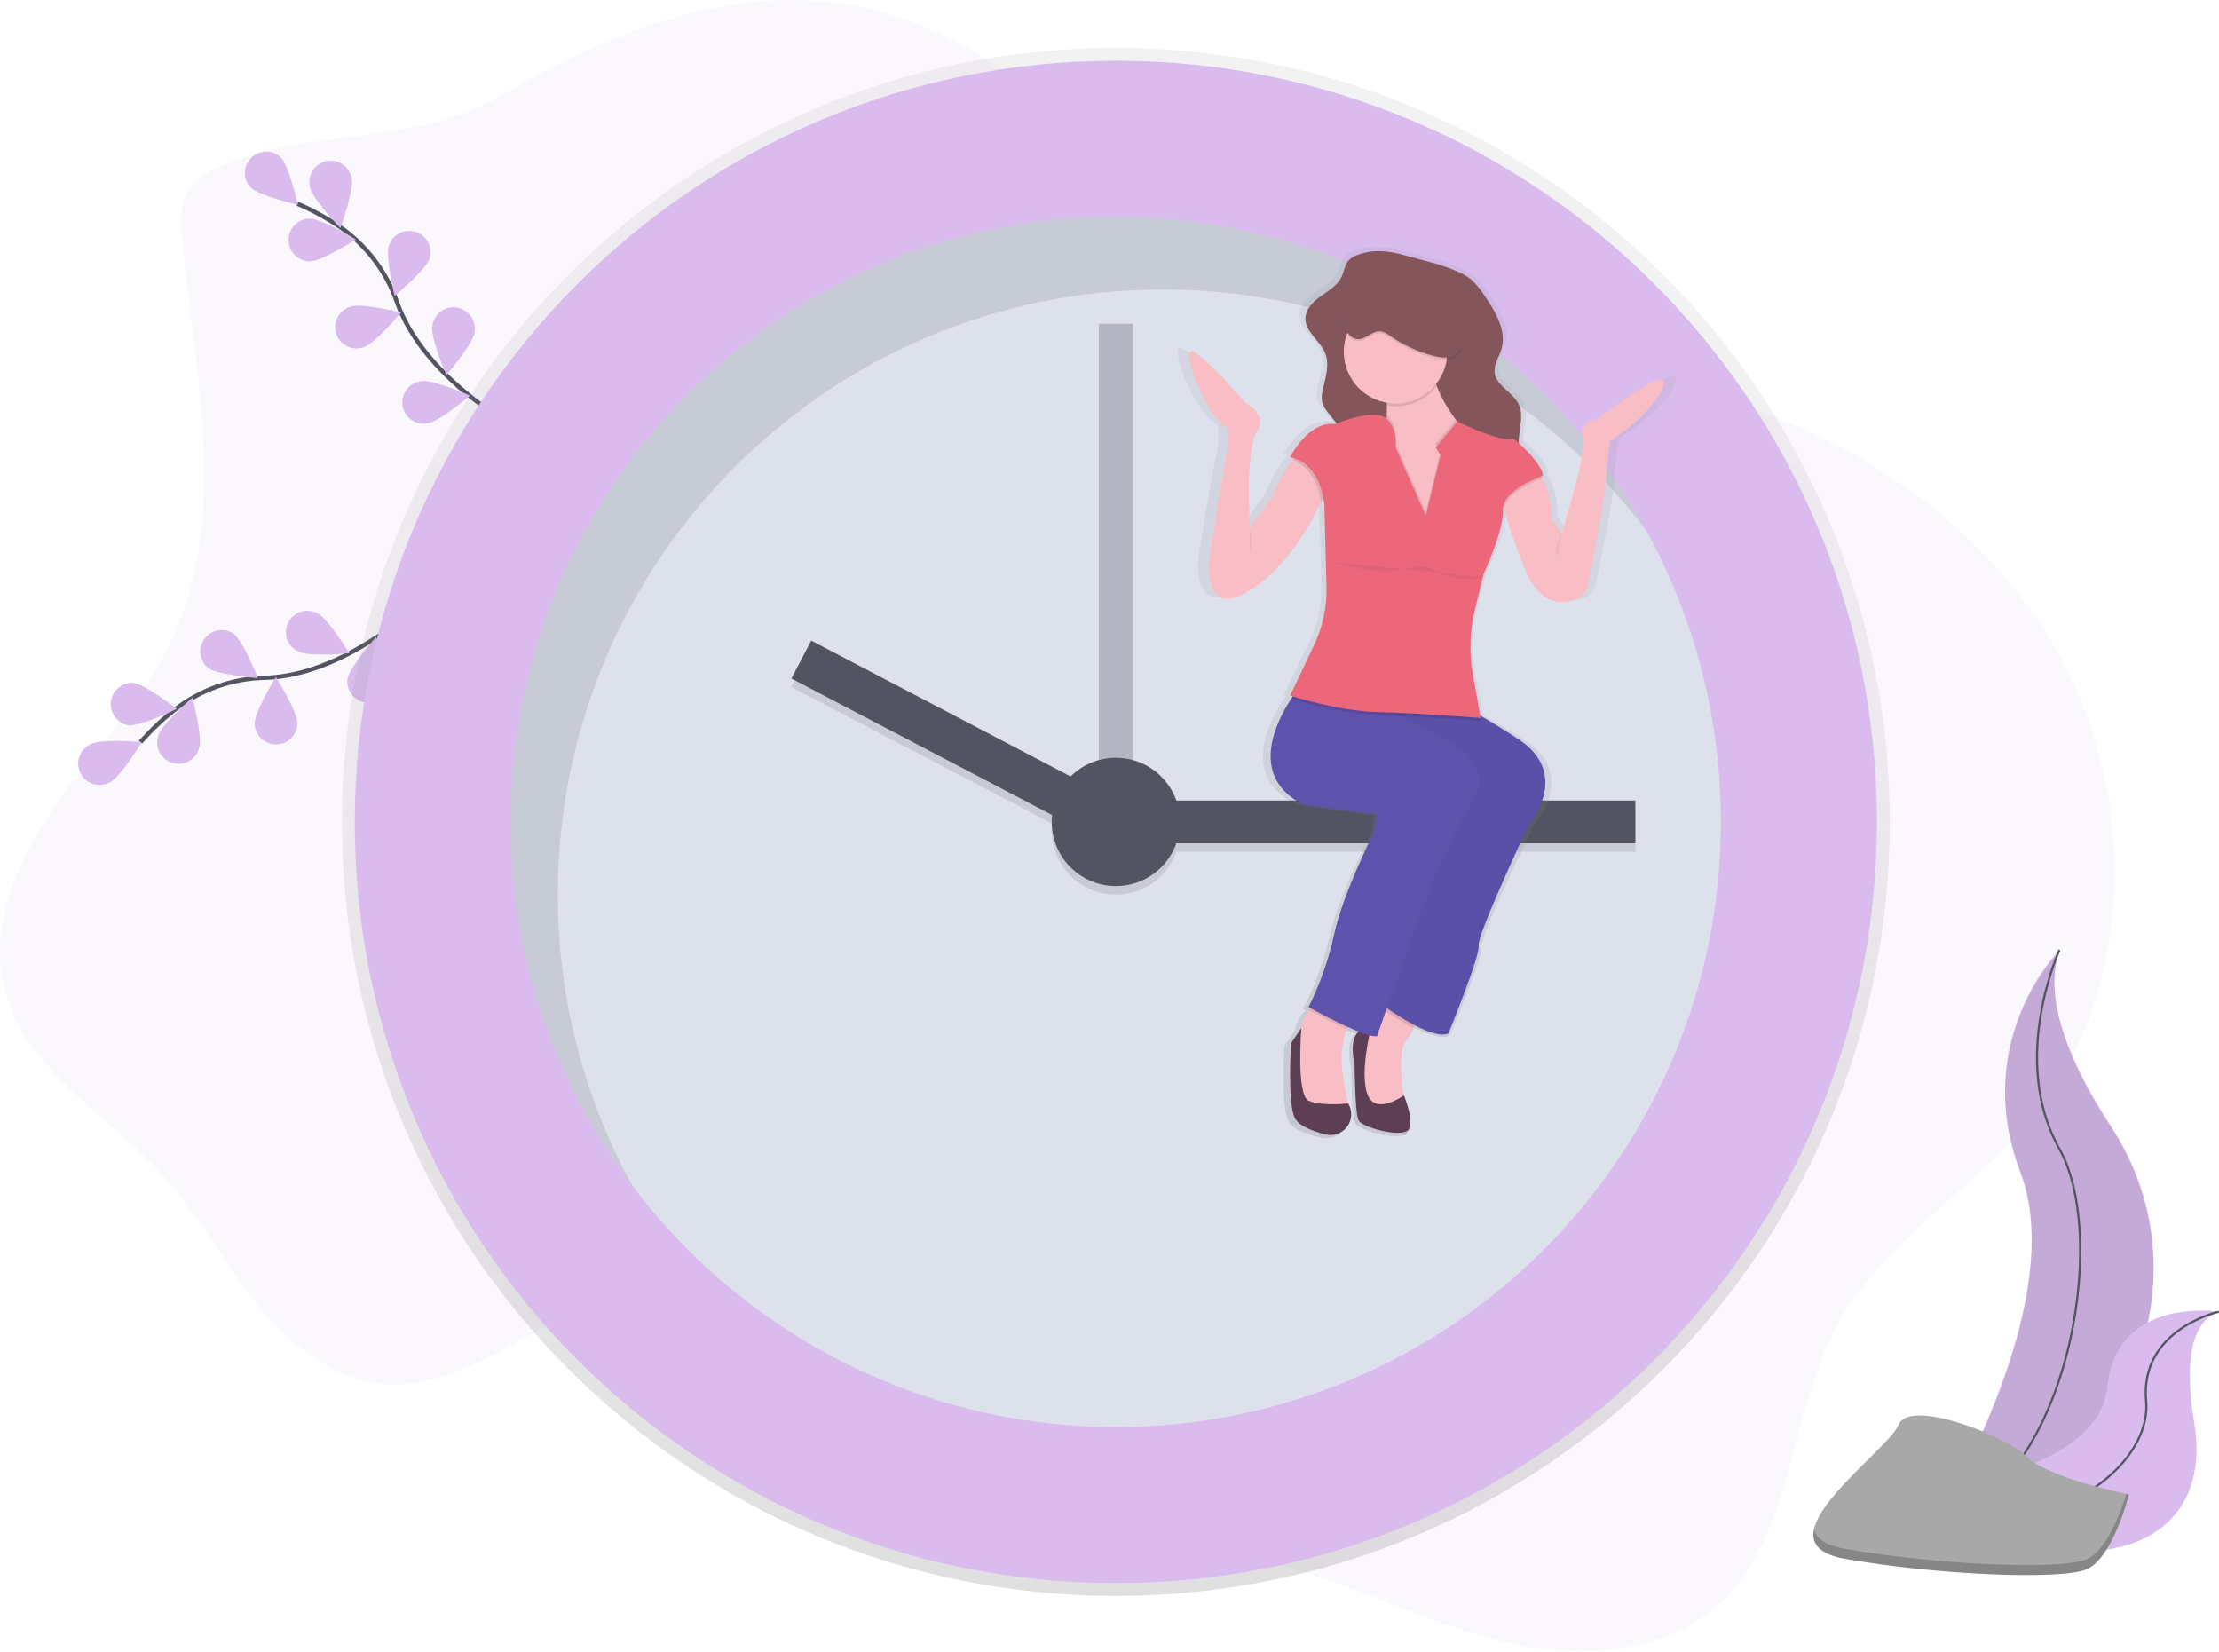
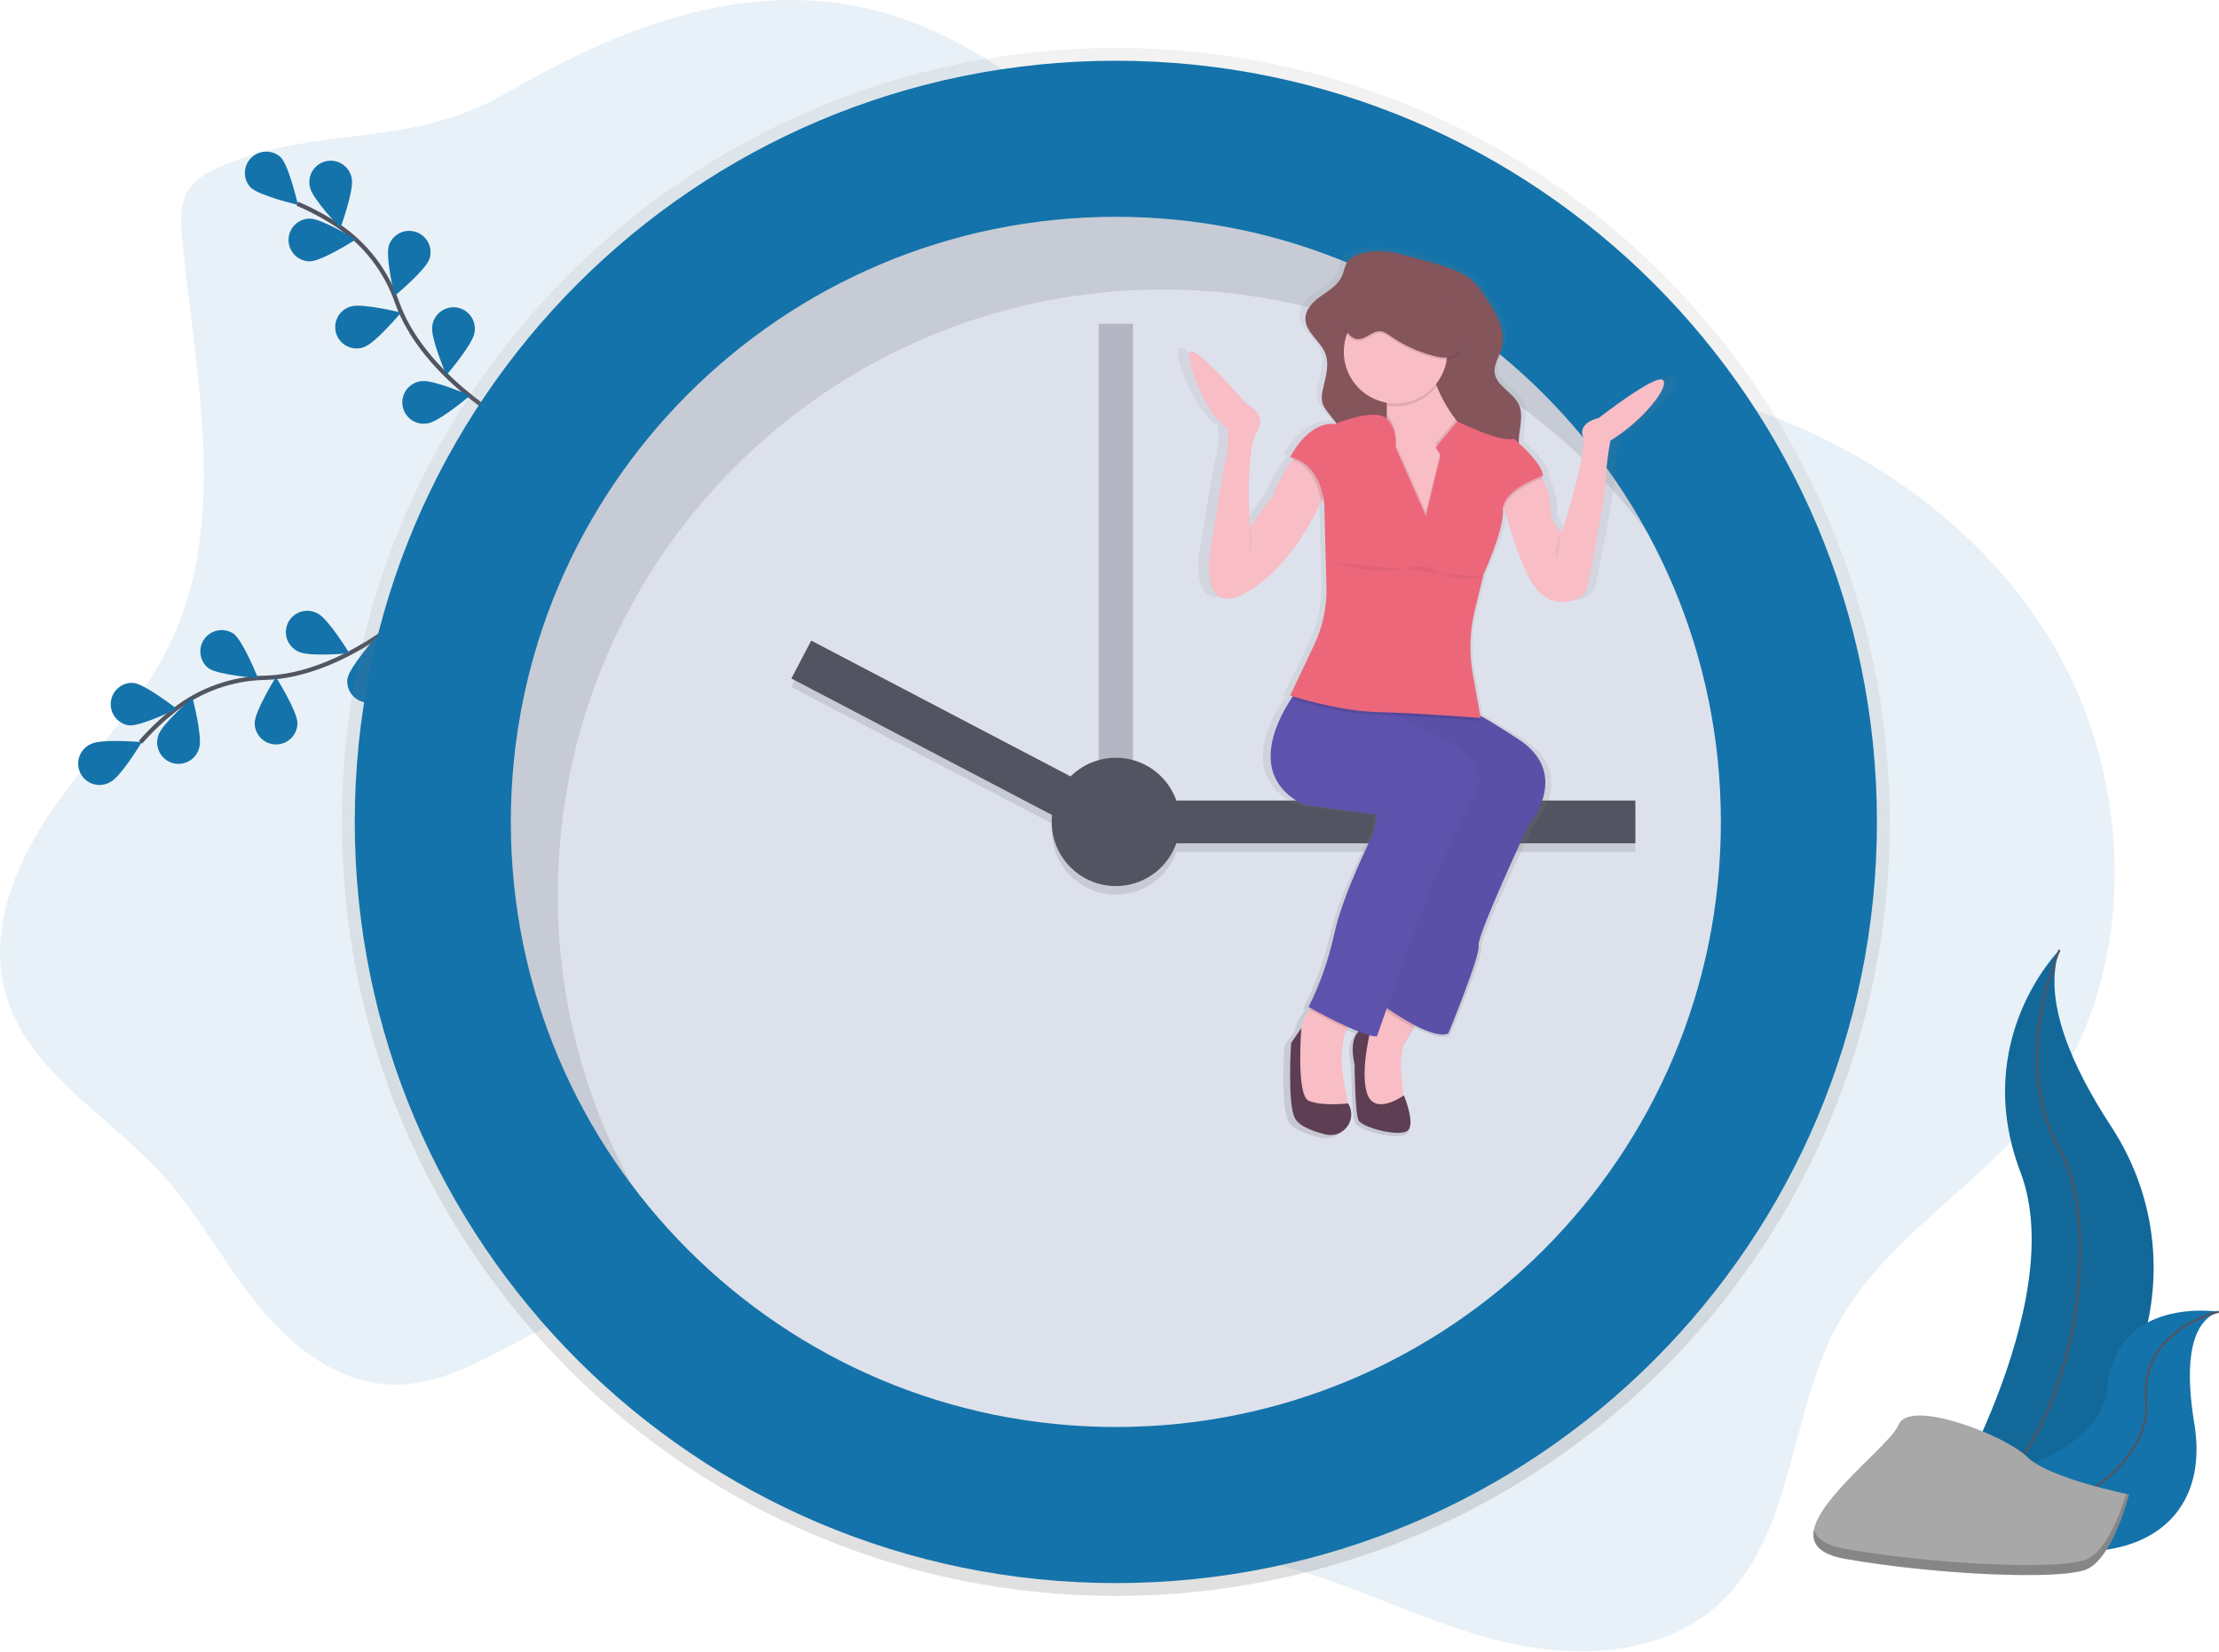
<svg xmlns="http://www.w3.org/2000/svg" xmlns:xlink="http://www.w3.org/1999/xlink" id="2b8e3008-3352-469a-8231-8c916447ef06" data-name="Layer 1" width="1037.94" height="772.29" viewBox="0 0 1037.94 772.29">
  <defs>
    <linearGradient id="60672ce7-bfbc-4a60-a482-eb57e060a9c7" x1="521.94" y1="746.41" x2="521.94" y2="22.41" gradientUnits="userSpaceOnUse">
      <stop offset="0" stop-color="gray" stop-opacity="0.25" />
      <stop offset="0.54" stop-color="gray" stop-opacity="0.12" />
      <stop offset="1" stop-color="gray" stop-opacity="0.1" />
    </linearGradient>
    <linearGradient id="b310ffb6-9937-4369-8bc9-4e3f67e27eb9" x1="748.44" y1="596.28" x2="748.44" y2="179.26" xlink:href="#60672ce7-bfbc-4a60-a482-eb57e060a9c7" />
  </defs>
-   <path d="M185.48,141.19c-6.46,2.68-13.09,6.12-16.64,12.15-3.76,6.37-3.31,14.28-2.61,21.65,6.1,63.92,22.17,131.9-5.58,189.8-13.47,28.09-36,50.6-53.92,76.11s-31.45,57.36-23.13,87.37c10.16,36.67,48.08,57,73.64,85.22,16.73,18.45,28.46,40.87,44.07,60.28s37,36.51,61.92,37.65c35.84,1.65,65-29.3,100.14-36.47,36-7.34,72.25,11.34,101.44,33.7s55.74,49.45,89.75,63.41c37.56,15.43,79.9,13.07,119.44,22.34,36,8.45,69.14,26.42,104.88,36s77.63,9,105.32-15.47c36.09-32,33.25-89,56.3-131.33,21.41-39.33,63.32-62.81,91.53-97.58,50.76-62.58,49.1-158.23,6-226.29s-121.17-109.27-201-120c-36-4.83-73.07-4.17-107.68-15.16C636.71,195.17,581.58,89.83,487,67.91,426.88,54,368.41,78.09,317.2,107.74,272.75,133.48,231.74,122,185.48,141.19Z" transform="translate(-81.08 -63.86)" fill="#d9bced" opacity="0.1" />
+   <path d="M185.48,141.19c-6.46,2.68-13.09,6.12-16.64,12.15-3.76,6.37-3.31,14.28-2.61,21.65,6.1,63.92,22.17,131.9-5.58,189.8-13.47,28.09-36,50.6-53.92,76.11s-31.45,57.36-23.13,87.37c10.16,36.67,48.08,57,73.64,85.22,16.73,18.45,28.46,40.87,44.07,60.28s37,36.51,61.92,37.65c35.84,1.65,65-29.3,100.14-36.47,36-7.34,72.25,11.34,101.44,33.7s55.74,49.45,89.75,63.41c37.56,15.43,79.9,13.07,119.44,22.34,36,8.45,69.14,26.42,104.88,36s77.63,9,105.32-15.47c36.09-32,33.25-89,56.3-131.33,21.41-39.33,63.32-62.81,91.53-97.58,50.76-62.58,49.1-158.23,6-226.29s-121.17-109.27-201-120c-36-4.83-73.07-4.17-107.68-15.16C636.71,195.17,581.58,89.83,487,67.91,426.88,54,368.41,78.09,317.2,107.74,272.75,133.48,231.74,122,185.48,141.19Z" transform="translate(-81.08 -63.86)" fill="#1473aa" opacity="0.1" />
  <path d="M275.76,347.69S241.63,379.9,205,380.86a71.09,71.09,0,0,0-42.37,15.07A119.57,119.57,0,0,0,146.79,411" transform="translate(-81.08 -63.86)" fill="none" stroke="#535461" stroke-miterlimit="10" stroke-width="2" />
-   <path d="M123.69,411.79c4.92-2.5,23.7-.84,23.7-.84s-9.74,16.15-14.66,18.65a10,10,0,1,1-9-17.81Z" transform="translate(-81.08 -63.86)" fill="#d9bced" />
-   <path d="M143.46,383.24c5.49.58,20.35,12.18,20.35,12.18s-17,8.26-22.44,7.69a10,10,0,0,1,2.09-19.87Z" transform="translate(-81.08 -63.86)" fill="#d9bced" />
-   <path d="M190.34,360.23c4.44,3.27,11.42,20.79,11.42,20.79s-18.81-1.43-23.25-4.69a10,10,0,0,1,11.83-16.1Z" transform="translate(-81.08 -63.86)" fill="#d9bced" />
-   <path d="M229.73,350.82c4.93,2.47,14.77,18.56,14.77,18.56s-18.78,1.77-23.71-.7a10,10,0,1,1,8.94-17.86Z" transform="translate(-81.08 -63.86)" fill="#d9bced" />
-   <path d="M174.26,413.63c1.64-5.27-3.16-23.51-3.16-23.51s-14.28,12.32-15.92,17.59a10,10,0,1,0,19.08,5.92Z" transform="translate(-81.08 -63.86)" fill="#d9bced" />
-   <path d="M220.19,402c0-5.52-10.05-21.48-10.05-21.48s-9.94,16-9.93,21.54a10,10,0,0,0,20-.06Z" transform="translate(-81.08 -63.86)" fill="#d9bced" />
-   <path d="M263.28,384.64c.92-5.44-6.28-22.87-6.28-22.87s-12.51,14.12-13.42,19.56a10,10,0,0,0,19.7,3.32Z" transform="translate(-81.08 -63.86)" fill="#d9bced" />
+   <path d="M123.69,411.79c4.92-2.5,23.7-.84,23.7-.84s-9.74,16.15-14.66,18.65a10,10,0,1,1-9-17.81Z" transform="translate(-81.08 -63.86)" fill="#1473aa" />
+   <path d="M143.46,383.24c5.49.58,20.35,12.18,20.35,12.18s-17,8.26-22.44,7.69a10,10,0,0,1,2.09-19.87Z" transform="translate(-81.08 -63.86)" fill="#1473aa" />
+   <path d="M190.34,360.23c4.44,3.27,11.42,20.79,11.42,20.79s-18.81-1.43-23.25-4.69a10,10,0,0,1,11.83-16.1Z" transform="translate(-81.08 -63.86)" fill="#1473aa" />
+   <path d="M229.73,350.82c4.93,2.47,14.77,18.56,14.77,18.56s-18.78,1.77-23.71-.7a10,10,0,1,1,8.94-17.86Z" transform="translate(-81.08 -63.86)" fill="#1473aa" />
+   <path d="M174.26,413.63c1.64-5.27-3.16-23.51-3.16-23.51s-14.28,12.32-15.92,17.59a10,10,0,1,0,19.08,5.92Z" transform="translate(-81.08 -63.86)" fill="#1473aa" />
+   <path d="M220.19,402c0-5.52-10.05-21.48-10.05-21.48s-9.94,16-9.93,21.54a10,10,0,0,0,20-.06Z" transform="translate(-81.08 -63.86)" fill="#1473aa" />
+   <path d="M263.28,384.64c.92-5.44-6.28-22.87-6.28-22.87s-12.51,14.12-13.42,19.56a10,10,0,0,0,19.7,3.32Z" transform="translate(-81.08 -63.86)" fill="#1473aa" />
  <path d="M320.11,262.39S279,239.81,266.78,205.22a71.09,71.09,0,0,0-27.37-35.69,119.57,119.57,0,0,0-19.24-10.4" transform="translate(-81.08 -63.86)" fill="none" stroke="#535461" stroke-miterlimit="10" stroke-width="2" />
-   <path d="M212.37,137.38c3.89,3.91,8.08,22.3,8.08,22.3s-18.36-4.3-22.25-8.22a10,10,0,0,1,14.17-14.08Z" transform="translate(-81.08 -63.86)" fill="#d9bced" />
-   <path d="M245.62,147.41c1.14,5.4-5.33,23.11-5.33,23.11s-13.07-13.59-14.21-19a10,10,0,1,1,19.55-4.12Z" transform="translate(-81.08 -63.86)" fill="#d9bced" />
-   <path d="M281.92,185c-1.74,5.23-16.27,17.26-16.27,17.26s-4.42-18.33-2.68-23.57a10,10,0,0,1,19,6.31Z" transform="translate(-81.08 -63.86)" fill="#d9bced" />
-   <path d="M303,219.55c-.83,5.45-13.12,19.76-13.12,19.76s-7.46-17.32-6.63-22.77a10,10,0,1,1,19.75,3Z" transform="translate(-81.08 -63.86)" fill="#d9bced" />
-   <path d="M226.16,186.07c5.52-.06,21.4-10.24,21.4-10.24s-16.11-9.8-21.63-9.74a10,10,0,1,0,.23,20Z" transform="translate(-81.08 -63.86)" fill="#d9bced" />
-   <path d="M251.32,226.21c5.24-1.71,17.35-16.17,17.35-16.17s-18.31-4.53-23.55-2.82a10,10,0,1,0,6.2,19Z" transform="translate(-81.08 -63.86)" fill="#d9bced" />
-   <path d="M281.12,261.87c5.46-.8,19.84-13,19.84-13s-17.28-7.56-22.73-6.76a10,10,0,1,0,2.9,19.77Z" transform="translate(-81.08 -63.86)" fill="#d9bced" />
+   <path d="M212.37,137.38c3.89,3.91,8.08,22.3,8.08,22.3s-18.36-4.3-22.25-8.22a10,10,0,0,1,14.17-14.08Z" transform="translate(-81.08 -63.86)" fill="#1473aa" />
+   <path d="M245.62,147.41c1.14,5.4-5.33,23.11-5.33,23.11s-13.07-13.59-14.21-19a10,10,0,1,1,19.55-4.12Z" transform="translate(-81.08 -63.86)" fill="#1473aa" />
+   <path d="M281.92,185c-1.74,5.23-16.27,17.26-16.27,17.26s-4.42-18.33-2.68-23.57a10,10,0,0,1,19,6.31Z" transform="translate(-81.08 -63.86)" fill="#1473aa" />
+   <path d="M303,219.55c-.83,5.45-13.12,19.76-13.12,19.76s-7.46-17.32-6.63-22.77a10,10,0,1,1,19.75,3Z" transform="translate(-81.08 -63.86)" fill="#1473aa" />
+   <path d="M226.16,186.07c5.52-.06,21.4-10.24,21.4-10.24s-16.11-9.8-21.63-9.74a10,10,0,1,0,.23,20Z" transform="translate(-81.08 -63.86)" fill="#1473aa" />
+   <path d="M251.32,226.21c5.24-1.71,17.35-16.17,17.35-16.17s-18.31-4.53-23.55-2.82a10,10,0,1,0,6.2,19Z" transform="translate(-81.08 -63.86)" fill="#1473aa" />
+   <path d="M281.12,261.87c5.46-.8,19.84-13,19.84-13s-17.28-7.56-22.73-6.76a10,10,0,1,0,2.9,19.77Z" transform="translate(-81.08 -63.86)" fill="#1473aa" />
  <circle cx="521.94" cy="384.41" r="362" fill="url(#60672ce7-bfbc-4a60-a482-eb57e060a9c7)" />
-   <circle cx="521.94" cy="384.41" r="356" fill="#d9bced" />
+   <circle cx="521.94" cy="384.41" r="356" fill="#1473aa" />
  <circle cx="521.94" cy="384.41" r="283" fill="#dde1ec" />
  <rect x="513.94" y="151.41" width="16" height="250" fill="#535461" opacity="0.3" />
  <g opacity="0.1">
    <rect x="538.94" y="378.41" width="226" height="20" />
    <rect x="516.95" y="333.31" width="20" height="160.52" transform="translate(-164.99 624.63) rotate(-62.36)" />
    <circle cx="521.94" cy="388.41" r="30" />
  </g>
  <rect x="538.94" y="374.41" width="226" height="20" fill="#535461" />
  <rect x="446.69" y="399.57" width="160.52" height="20" transform="translate(169.1 -261.59) rotate(27.64)" fill="#535461" />
  <circle cx="521.94" cy="384.41" r="30" fill="#535461" />
  <g opacity="0.1">
    <path d="M342,482.27c0-156.3,126.7-283,283-283A282.56,282.56,0,0,1,851.16,312.11C803,224.59,710,165.27,603,165.27c-156.3,0-283,126.7-283,283a281.74,281.74,0,0,0,56.87,170.16A281.71,281.71,0,0,1,342,482.27Z" transform="translate(-81.08 -63.86)" />
  </g>
  <path d="M864.5,240.09c-3.36-3.23-31.64,18-31.64,18s-10.07,1.84-7.67,8.75-10.55,45.61-10.55,45.61l-5.27-7.37c.51-8.65-1.87-14.78-4.19-18.6-.19-.31-.38-.61-.57-.89l.92-.32c-.35-4.72-7.9-11.91-11.91-15.43,0-.51,0-1,0-1.52.25-5.64,2.51-11.59,0-16.7-2.84-5.83-11.15-8.76-11.85-15.16-.42-3.82,2.16-7.27,3.3-10.95,2.72-8.8-2.93-17.78-8.33-25.36a35.47,35.47,0,0,0-6.61-7.62,32.08,32.08,0,0,0-7.94-4.24c-7.91-3.2-16-4.81-24.16-7-7.83-2.08-15.05-3.07-23-.46a11.31,11.31,0,0,0-5,2.87c-1.89,2.12-2.14,5.14-3.38,7.67-2,4.07-6.31,6.5-10.12,9.11s-7.63,6.19-7.65,10.69c0,6.39,7.3,10.41,9.74,16.36,2.28,5.54,0,11.71-1.27,17.55a11.79,11.79,0,0,0-.15,5.79,12.44,12.44,0,0,0,2.24,3.9c1.51,2,3.13,3.86,4.74,5.76l-.74.29c-13.42-1.38-22.05,15.66-22.05,15.66.62.13,1.21.28,1.79.45l-.57.74a72.75,72.75,0,0,0-9.85,17.23l-11,14.74s-2.4-36.86,3.36-45.15-5.27-13.36-5.27-13.36-24-26.72-27.33-24.42,8.15,31.33,18.22,35.94c0,0,1,9.21-1,15.2-1.21,3.79-7.67,43.77-7.67,43.77s-5.75,33.63,20.62,17c17.13-10.78,28.2-29.34,33.84-41q.59-1.23,1.11-2.35a28.15,28.15,0,0,1,.53,3.75l1,38.53a58.48,58.48,0,0,1-6.06,27.52L681.36,388.9l1.31.4-.79,1.14c-7.74,11.39-20.9,37,6.19,50.05l36,4.61-1.92,9.21s-14.86,28.1-19.18,47.45a142.19,142.19,0,0,1-12.47,34.09l1.11.59c-.23.26-.47.53-.7.81a17.38,17.38,0,0,0-4.16,8.72l-4.88,6.92s-1.92,28.56,1.92,35.48c2.1,3.78,9.07,6.18,15,7.58,8.8,2.09,15.9-7,11.23-14.49l-.06-.1h-.09c-1-4.65-4.06-19.08-3.06-24.56.28-1.56.54-3.11.67-4.69a16.58,16.58,0,0,1,1.86-5.93c.16-.31.33-.61.5-.91l.52.22c1.61.69,3.2,1.34,4.71,1.91-2.34,2.13-4,6.54-2,15.61,0,0,.19,22.69,1.92,26.26s21.09,8.29,24.45,4.61-2.16-16.36-2.16-16.36l-.17.12c-1.11-7.35-2.48-20.51.89-25.69,1.36-2.09,2.68-4.25,3.86-6.27l.73-1.25h0c6.26,3.12,12.88,5.47,16.5,3.84,0,0,15.82-36.86,14.86-41.46s24.45-56.67,24.45-56.67,21.57-24-4.79-40.54c-8.37-5.27-14.47-8.81-18.9-11.2L771,379a70.92,70.92,0,0,1,1-30.66L776,333.08h0l.33-1.3s10.07-20.73,9.59-30.41a7,7,0,0,1,.25-2.23c.11.46.23.94.36,1.44a185.88,185.88,0,0,0,10.42,29.36c7.65,17.26,19,15.89,25.22,13.44a8.61,8.61,0,0,0,5.31-6.22c2.24-10.74,8.39-40.83,8.78-49.14a139.79,139.79,0,0,1,2.4-19.35C854.44,259.44,867.86,243.32,864.5,240.09Z" transform="translate(-81.08 -63.86)" fill="url(#b310ffb6-9937-4369-8bc9-4e3f67e27eb9)" />
  <path d="M747.11,535.31s-2.11,4.23-5,9.31c-1.13,2-2.39,4.15-3.68,6.22-4.57,7.31,0,30.6,0,30.6l-10,1.37-10-5-1.83-16.9V548.55L728,535.8l5-5.52Z" transform="translate(-81.08 -63.86)" fill="#f8bdc5" />
  <g opacity="0.1">
    <path d="M747.11,535.31s-2.11,4.23-5,9.31a123.85,123.85,0,0,1-12.78-7.86l-.88-.62-.47-.34,5-5.52Z" transform="translate(-81.08 -63.86)" />
  </g>
  <path d="M796,449.89s-24.21,51.61-23.29,56.18-14.16,41.11-14.16,41.11c-3.44,1.62-9.76-.71-15.72-3.8a123.23,123.23,0,0,1-13-8l-.88-.62-.53-.38,39.74-110.08L733,398.51l-2.6-1.91L714.68,385l48,8.68s1.67-.21,10.5,4.73c4.24,2.37,10.13,5.92,18.27,11.26C816.54,426.14,796,449.89,796,449.89Z" transform="translate(-81.08 -63.86)" fill="#5e52ad" />
  <g opacity="0.03">
    <path d="M796,449.89s-24.21,51.61-23.29,56.18-14.16,41.11-14.16,41.11c-3.44,1.62-9.76-.71-15.72-3.8a123.23,123.23,0,0,1-13-8l-.88-.62-.53-.38,39.74-110.08L733,398.51l-2.6-1.91L714.68,385l48,8.68s1.67-.21,10.5,4.73c4.24,2.37,10.13,5.92,18.27,11.26C816.54,426.14,796,449.89,796,449.89Z" transform="translate(-81.08 -63.86)" />
  </g>
  <path d="M722.45,544.44s-11.88-1.83-7.76,17.36c0,0,.18,22.5,1.83,26s20.1,8.22,23.29,4.57-2.06-16.21-2.06-16.21-13.47,9.82-17.13-.69S722.45,544.44,722.45,544.44Z" transform="translate(-81.08 -63.86)" fill="#5d3e53" />
  <path d="M714.22,540.79a14.4,14.4,0,0,0-3.11,4.32,16.92,16.92,0,0,0-1.77,5.88c-.12,1.56-.37,3.11-.63,4.65-1.14,6.51,3.23,25.8,3.23,25.8l-17.36,2.74-6.39-6.85-1.37-15.07a54.61,54.61,0,0,0,2.74-16c0-3.93,2-7.44,4-10a27.5,27.5,0,0,1,4.63-4.59S717.88,537.59,714.22,540.79Z" transform="translate(-81.08 -63.86)" fill="#f8bdc5" />
  <g opacity="0.1">
    <path d="M714.22,540.79a14.4,14.4,0,0,0-3.11,4.32c-7.11-3.21-14.58-7.26-17.3-8.76l-.21-.11a27.5,27.5,0,0,1,4.63-4.59S717.88,537.59,714.22,540.79Z" transform="translate(-81.08 -63.86)" />
  </g>
  <path d="M770.41,436.19S759,457.66,751.68,475.47c-4.8,11.7-14.72,39.56-21,57.3l-.92,2.62c-2.76,7.85-4.6,13.16-4.6,13.16a11.89,11.89,0,0,1-3.59-.53c-1.08-.29-2.29-.68-3.58-1.16l-1.45-.55c-1.44-.56-3-1.21-4.49-1.89-7.26-3.24-15-7.46-17.81-9l-1.06-.59A144.48,144.48,0,0,0,705.09,501c4.11-19.18,18.27-47,18.27-47l1.83-9.14-34.26-4.57c-25.81-12.9-13.27-38.33-5.9-49.62A66.66,66.66,0,0,1,689.1,385L716.51,391s4.32,1.38,13.92,5.63l4.41,2c5.38,2.47,12,5.65,20,9.73C781.82,422,770.41,436.19,770.41,436.19Z" transform="translate(-81.08 -63.86)" fill="#5e52ad" />
  <path d="M711.77,580.07a9.7,9.7,0,0,1-10.7,14.36c-5.61-1.39-12.26-3.77-14.26-7.52-3.65-6.85-1.83-35.17-1.83-35.17l4.8-7.08s-2.51,31.29,3.43,34,18.5,1.27,18.5,1.27Z" transform="translate(-81.08 -63.86)" fill="#5d3e53" />
  <path d="M716.63,182.86a10.68,10.68,0,0,0-4.8,2.85c-1.8,2.1-2,5.1-3.22,7.61-1.9,4-6,6.45-9.64,9s-7.27,6.14-7.29,10.6c0,6.34,7,10.32,9.28,16.21,2.17,5.5,0,11.61-1.21,17.4a12.15,12.15,0,0,0-.14,5.74,12.47,12.47,0,0,0,2.14,3.87c4.41,6,9.89,11.32,12.84,18.15,2.24,5.19,2.86,10.92,3.45,16.55.85,8.1,1.7,16.35.16,24.35a2.46,2.46,0,0,0,0,1.47,2.28,2.28,0,0,0,1.17,1,24,24,0,0,0,32.49-12c2-4.53,2.77-10,6.73-12.94a3.37,3.37,0,0,1,1.61-.73,4.71,4.71,0,0,1,2.6.87c5.14,2.78,11.37,2.86,17.1,1.72,3.46-.69,7-1.92,9.29-4.62,4.51-5.36,2-13.37,2.3-20.36.24-5.59,2.39-11.49,0-16.55-2.7-5.78-10.63-8.68-11.29-15-.4-3.78,2.06-7.21,3.15-10.85,2.59-8.73-2.79-17.63-7.93-25.14a34.81,34.81,0,0,0-6.29-7.55,30.19,30.19,0,0,0-7.56-4.2c-7.53-3.17-15.21-4.77-23-6.93C731.11,181.25,724.24,180.26,716.63,182.86Z" transform="translate(-81.08 -63.86)" fill="#85555c" />
  <path d="M754.88,313.32H728.38V270.38a80,80,0,0,0,1.38-12.5c0-1.41,0-2.85,0-4.3-.25-5.12-1.31-10.23-4.09-13.35-7.31-8.22,23.75-6.85,23.75-6.85a77.31,77.31,0,0,0,3.7,11.06,67.25,67.25,0,0,0,8.9,15.67,36.26,36.26,0,0,0,12.07,10.27C792.33,279.52,754.88,313.32,754.88,313.32Z" transform="translate(-81.08 -63.86)" fill="#f8bdc5" />
  <g opacity="0.1">
    <path d="M753.09,244.44a24.25,24.25,0,0,1-23.36,9.14c-.25-5.12-1.31-10.23-4.09-13.35-7.31-8.22,23.75-6.85,23.75-6.85A77.31,77.31,0,0,0,753.09,244.44Z" transform="translate(-81.08 -63.86)" />
  </g>
  <circle cx="652.78" cy="164.51" r="24.21" fill="#f8bdc5" />
  <path d="M834.35,269.93a143.91,143.91,0,0,0-2.28,19.18c-.37,8.23-6.23,38.07-8.37,48.72a8.45,8.45,0,0,1-5.06,6.17c-5.94,2.43-16.74,3.79-24-13.32a189.36,189.36,0,0,1-9.93-29.1,78.65,78.65,0,0,1-2-10.18l16-8.68a19.71,19.71,0,0,1,3.78,4.85c2.21,3.79,4.48,9.87,4,18.44l5,7.31s12.33-38.37,10-45.22,7.31-8.68,7.31-8.68,26.95-21,30.15-17.81S849.42,260.79,834.35,269.93Z" transform="translate(-81.08 -63.86)" fill="#f8bdc5" />
  <path d="M703.26,288.2a108,108,0,0,1-4.3,10.5c-5.38,11.57-15.92,30-32.24,40.66-25.12,16.44-19.64-16.9-19.64-16.9s6.15-39.64,7.31-43.39c1.83-5.94.91-15.07.91-15.07-9.59-4.57-20.55-33.34-17.36-35.63s26,24.21,26,24.21,10.51,5,5,13.25-3.2,44.76-3.2,44.76L676.31,296a72.9,72.9,0,0,1,9.39-17.08c2-2.73,3.4-4.38,3.4-4.38Z" transform="translate(-81.08 -63.86)" fill="#f8bdc5" />
  <g opacity="0.1">
    <path d="M802.5,287.57c-3.36,1.24-16.37,6.49-17.81,14a78.65,78.65,0,0,1-2-10.18l16-8.68A19.71,19.71,0,0,1,802.5,287.57Z" transform="translate(-81.08 -63.86)" />
  </g>
  <g opacity="0.1">
    <path d="M703.26,288.2a108,108,0,0,1-4.3,10.5c-.62-4.52-3.17-16.08-13.26-19.81,2-2.73,3.4-4.38,3.4-4.38Z" transform="translate(-81.08 -63.86)" />
  </g>
  <g opacity="0.1">
    <path d="M754.88,313.32H728.38V270.38a80,80,0,0,0,1.38-12.5c5.45,5.26,4.1,13.41,4.1,13.41l14.16,32L754.88,275l-2.28-3.65,9.4-11.18a36.26,36.26,0,0,0,12.07,10.27C792.33,279.52,754.88,313.32,754.88,313.32Z" transform="translate(-81.08 -63.86)" />
  </g>
  <g opacity="0.1">
    <path d="M773.6,401s-20.76-1.65-38.77-2.43l-1.81-.08c-2.56-.1-5-.18-7.39-.24-17.48-.42-37.25-6.53-40.61-7.6A66.66,66.66,0,0,1,689.1,385L716.51,391s4.32,1.38,13.92,5.63L714.68,385l48,8.68s1.67-.21,10.5,4.73Z" transform="translate(-81.08 -63.86)" />
  </g>
  <path d="M754.88,276.78l-2.28-3.65L762.74,261s20.91,10.25,26.39,8c0,0,13.25,11,13.7,17.36,0,0-19.18,6.39-18.73,16S775,332.5,775,332.5l-4,16.42a73.09,73.09,0,0,0-1,30.4l3.65,20.33s-28.78-2.28-48-2.74-41.11-7.76-41.11-7.76l11.21-23.59a60,60,0,0,0,5.78-27.28l-1-38.19s-.91-19.18-16-22.38c0,0,8.22-16.9,21-15.53,0,0,18.62-7.77,24.15-2.52s4.17,13.48,4.17,13.48l14.16,32Z" transform="translate(-81.08 -63.86)" fill="#ed677b" />
  <g opacity="0.1">
    <path d="M716.39,223.38c3.67,0,6.55-3.89,10.22-3.69,1.9.1,3.53,1.31,5.1,2.4a62.25,62.25,0,0,0,19.51,9c2.71.72,5.58,1.26,8.3.6s5.27-2.8,5.58-5.59a9.53,9.53,0,0,0-.48-3.63,44.87,44.87,0,0,0-19.54-25.79c-3.8-2.33-8.44-4.11-12.65-2.65-3.8,1.31-6.25,4.87-9,7.8a34.2,34.2,0,0,1-7,5.68c-2,1.21-5,2-6.15,4.22C708.11,215.87,711.52,223.34,716.39,223.38Z" transform="translate(-81.08 -63.86)" />
  </g>
  <path d="M716.39,222.47c3.67,0,6.55-3.89,10.22-3.69,1.9.1,3.53,1.31,5.1,2.4a62.25,62.25,0,0,0,19.51,9c2.71.72,5.58,1.26,8.3.6s5.27-2.8,5.58-5.59a9.53,9.53,0,0,0-.48-3.63,44.87,44.87,0,0,0-19.54-25.79c-3.8-2.33-8.44-4.11-12.65-2.65-3.8,1.31-6.25,4.87-9,7.8a34.2,34.2,0,0,1-7,5.68c-2,1.21-5,2-6.15,4.22C708.11,215,711.52,222.42,716.39,222.47Z" transform="translate(-81.08 -63.86)" fill="#85555c" />
  <path d="M705.32,326.79s22.38,8.22,37,1.83l7.31.46s12.15,8.52,25,4.71" transform="translate(-81.08 -63.86)" opacity="0.05" />
  <path d="M811.29,313.09s-3.65,8.68-1.83,11.42" transform="translate(-81.08 -63.86)" opacity="0.05" />
  <path d="M665.58,310.35s1.83,8.68,0,11.42" transform="translate(-81.08 -63.86)" opacity="0.05" />
-   <path d="M1044.4,508.14s-41.84,41.84-18.22,103.92S985.7,777.38,985.7,777.38s.69-.1,2-.32c85.93-15.17,128.62-113.44,80.84-186.45C1050.73,563.46,1036.15,531.62,1044.4,508.14Z" transform="translate(-81.08 -63.86)" fill="#d9bced" />
+   <path d="M1044.4,508.14s-41.84,41.84-18.22,103.92S985.7,777.38,985.7,777.38s.69-.1,2-.32c85.93-15.17,128.62-113.44,80.84-186.45C1050.73,563.46,1036.15,531.62,1044.4,508.14Z" transform="translate(-81.08 -63.86)" fill="#1473aa" />
  <path d="M1044.4,508.84s-41.84,41.84-18.22,103.92S985.7,778.07,985.7,778.07s.69-.1,2-.32c85.93-15.17,128.62-113.44,80.84-186.45C1050.73,564.16,1036.15,532.32,1044.4,508.84Z" transform="translate(-81.08 -63.86)" opacity="0.1" />
  <path d="M1044.4,508.14s-23.62,51.28,0,93.12,4,159.25-58.71,176.12" transform="translate(-81.08 -63.86)" fill="none" stroke="#535461" stroke-miterlimit="10" />
-   <path d="M1118.92,677.36s-47.74-7.6-52.09,35.18S975,761.25,975,761.25l1.64,1.09c72.2,47.4,141.23,30.19,130.82-32.75C1103.62,706.2,1103.94,682.7,1118.92,677.36Z" transform="translate(-81.08 -63.86)" fill="#d9bced" />
+   <path d="M1118.92,677.36s-47.74-7.6-52.09,35.18S975,761.25,975,761.25l1.64,1.09c72.2,47.4,141.23,30.19,130.82-32.75C1103.62,706.2,1103.94,682.7,1118.92,677.36Z" transform="translate(-81.08 -63.86)" fill="#1473aa" />
  <path d="M1118.92,677.36s-37.06,8.13-34,41.83-55,74.09-109.88,42.07" transform="translate(-81.08 -63.86)" fill="none" stroke="#535461" stroke-miterlimit="10" />
  <path d="M1076.92,762.81s-37.6-7.52-47.63-17.55-55.15-27.57-60.16-15-67.68,55.15-25.07,62.67,100.27,10,112.8,5S1076.92,762.81,1076.92,762.81Z" transform="translate(-81.08 -63.86)" fill="#a8a8a8" />
  <path d="M944.06,788.24c42.62,7.52,100.27,10,112.8,5,9.55-3.82,16.18-22.16,18.8-30.7l1.25.26s-7.52,30.08-20.05,35.09-70.19,2.51-112.8-5c-12.3-2.17-15.82-7.27-14.49-13.72C930.61,783.38,934.9,786.62,944.06,788.24Z" transform="translate(-81.08 -63.86)" opacity="0.2" />
</svg>
